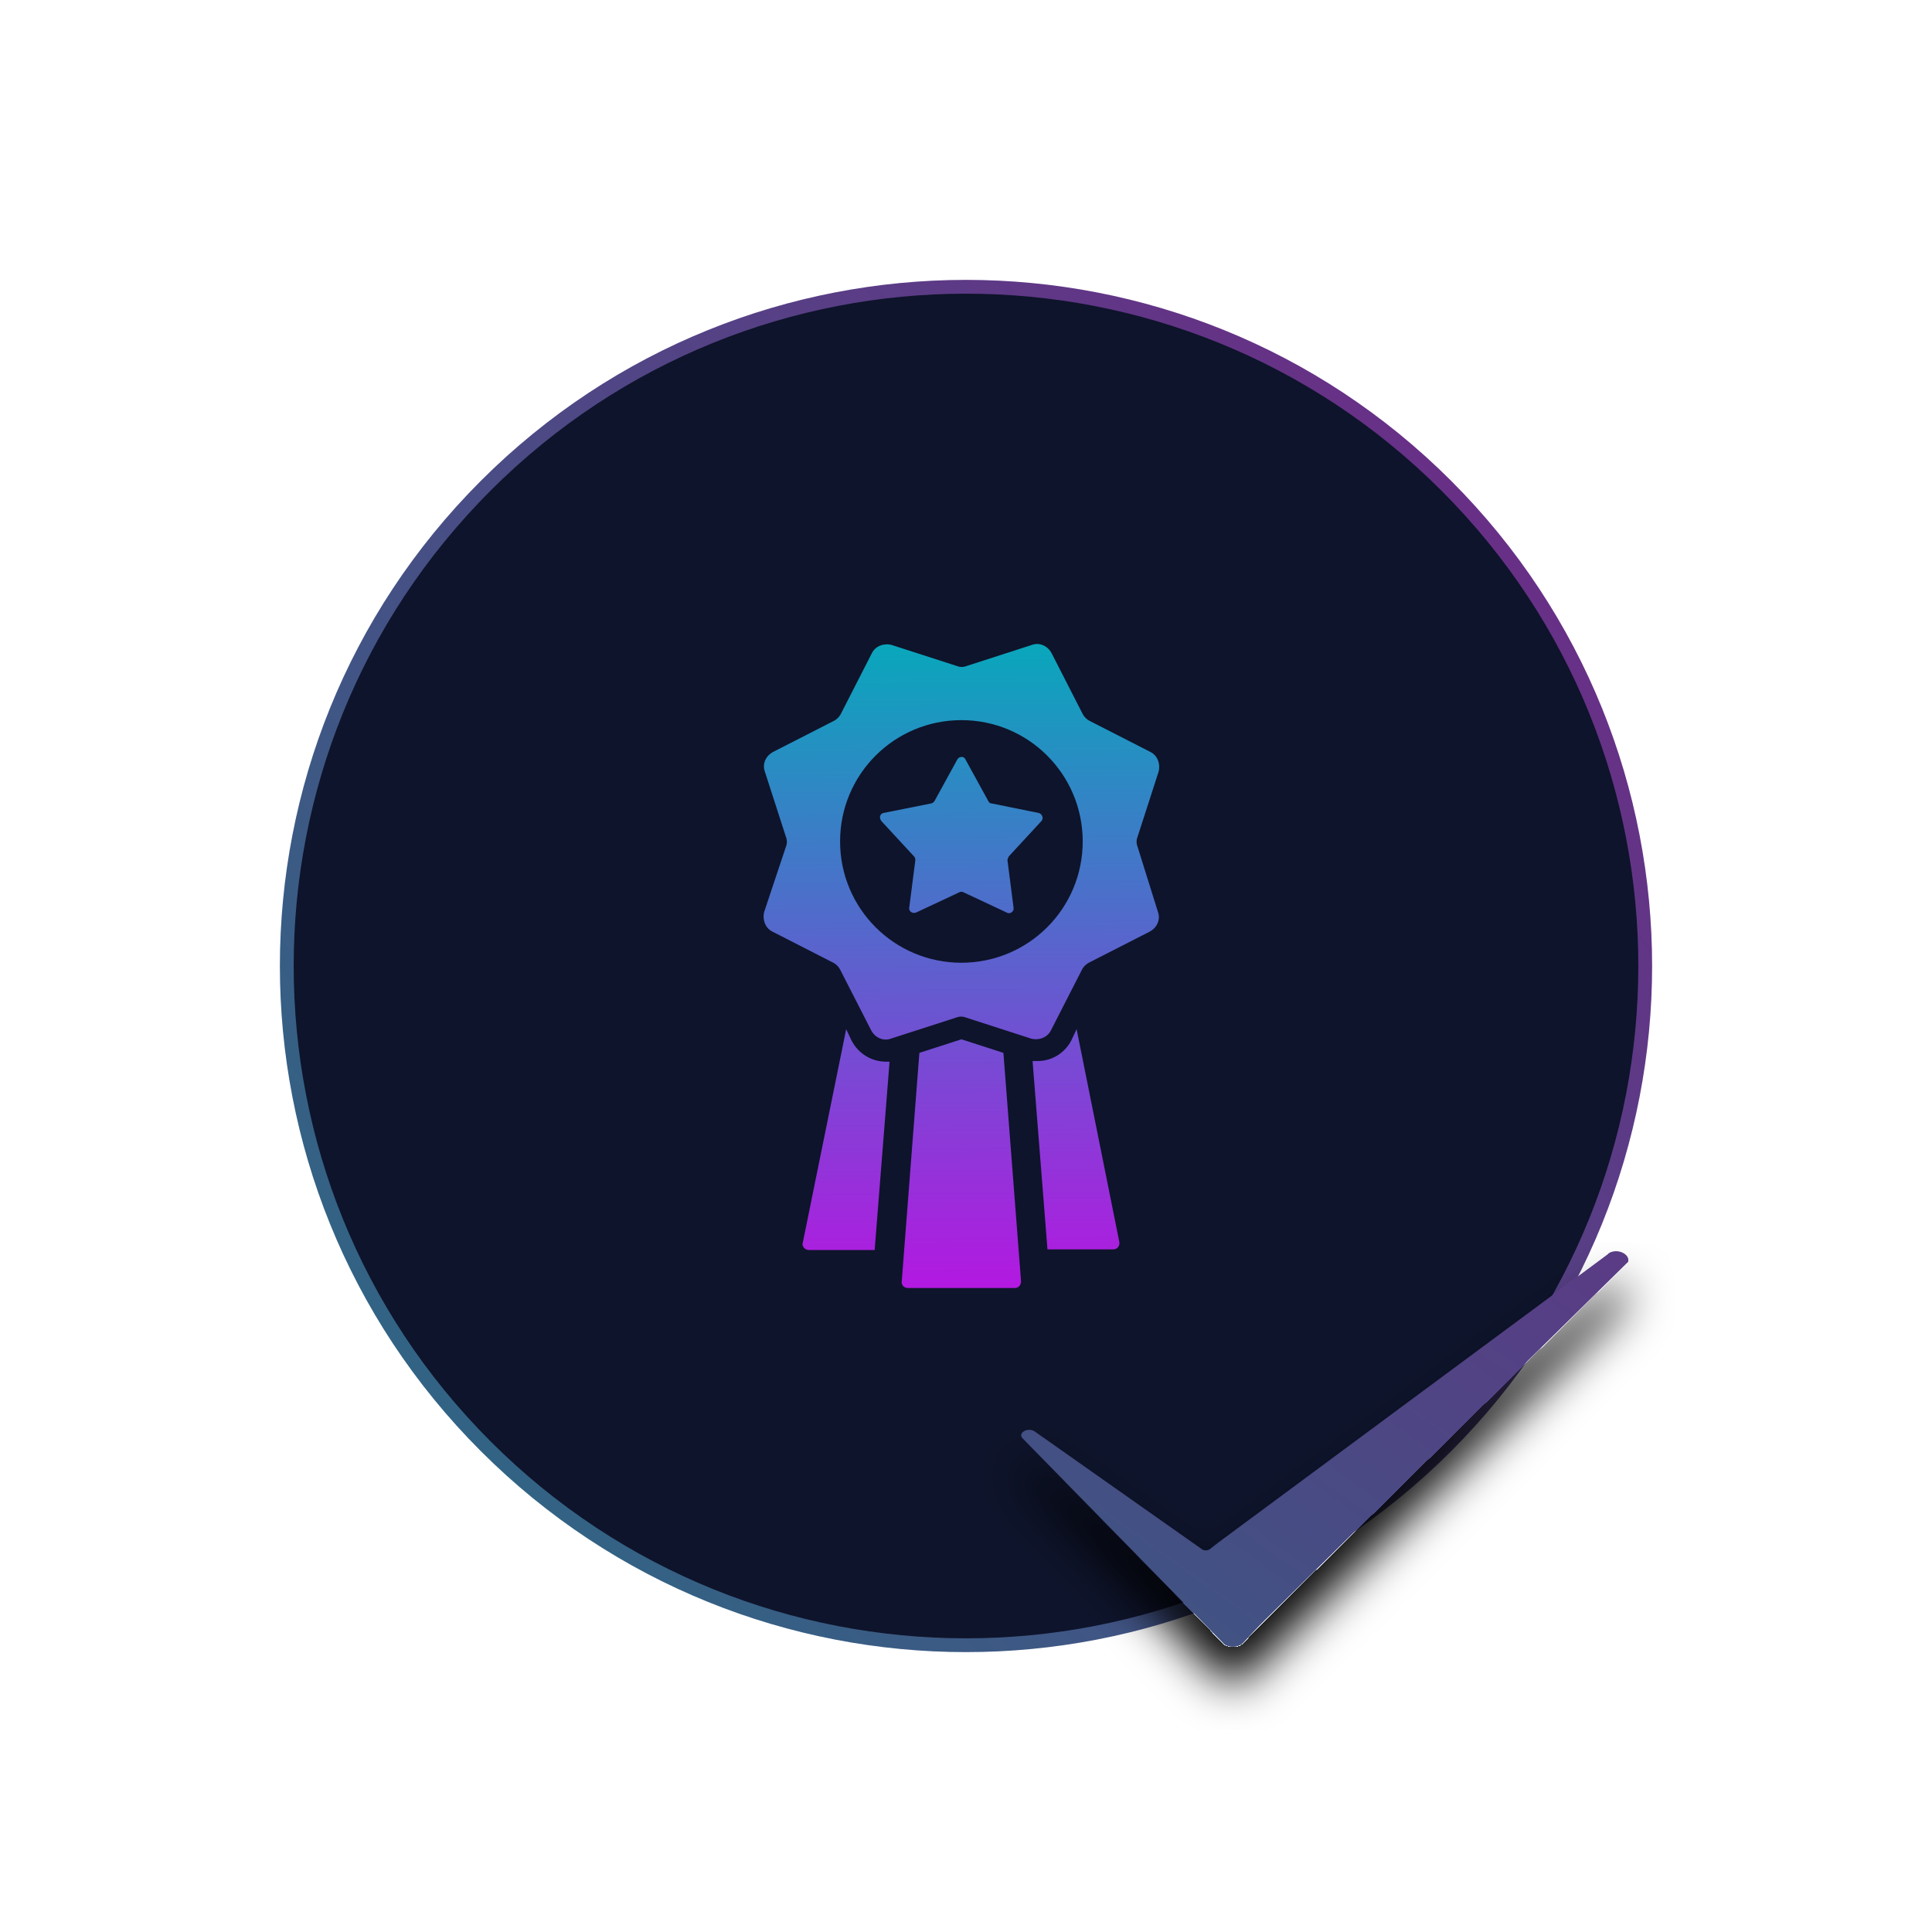
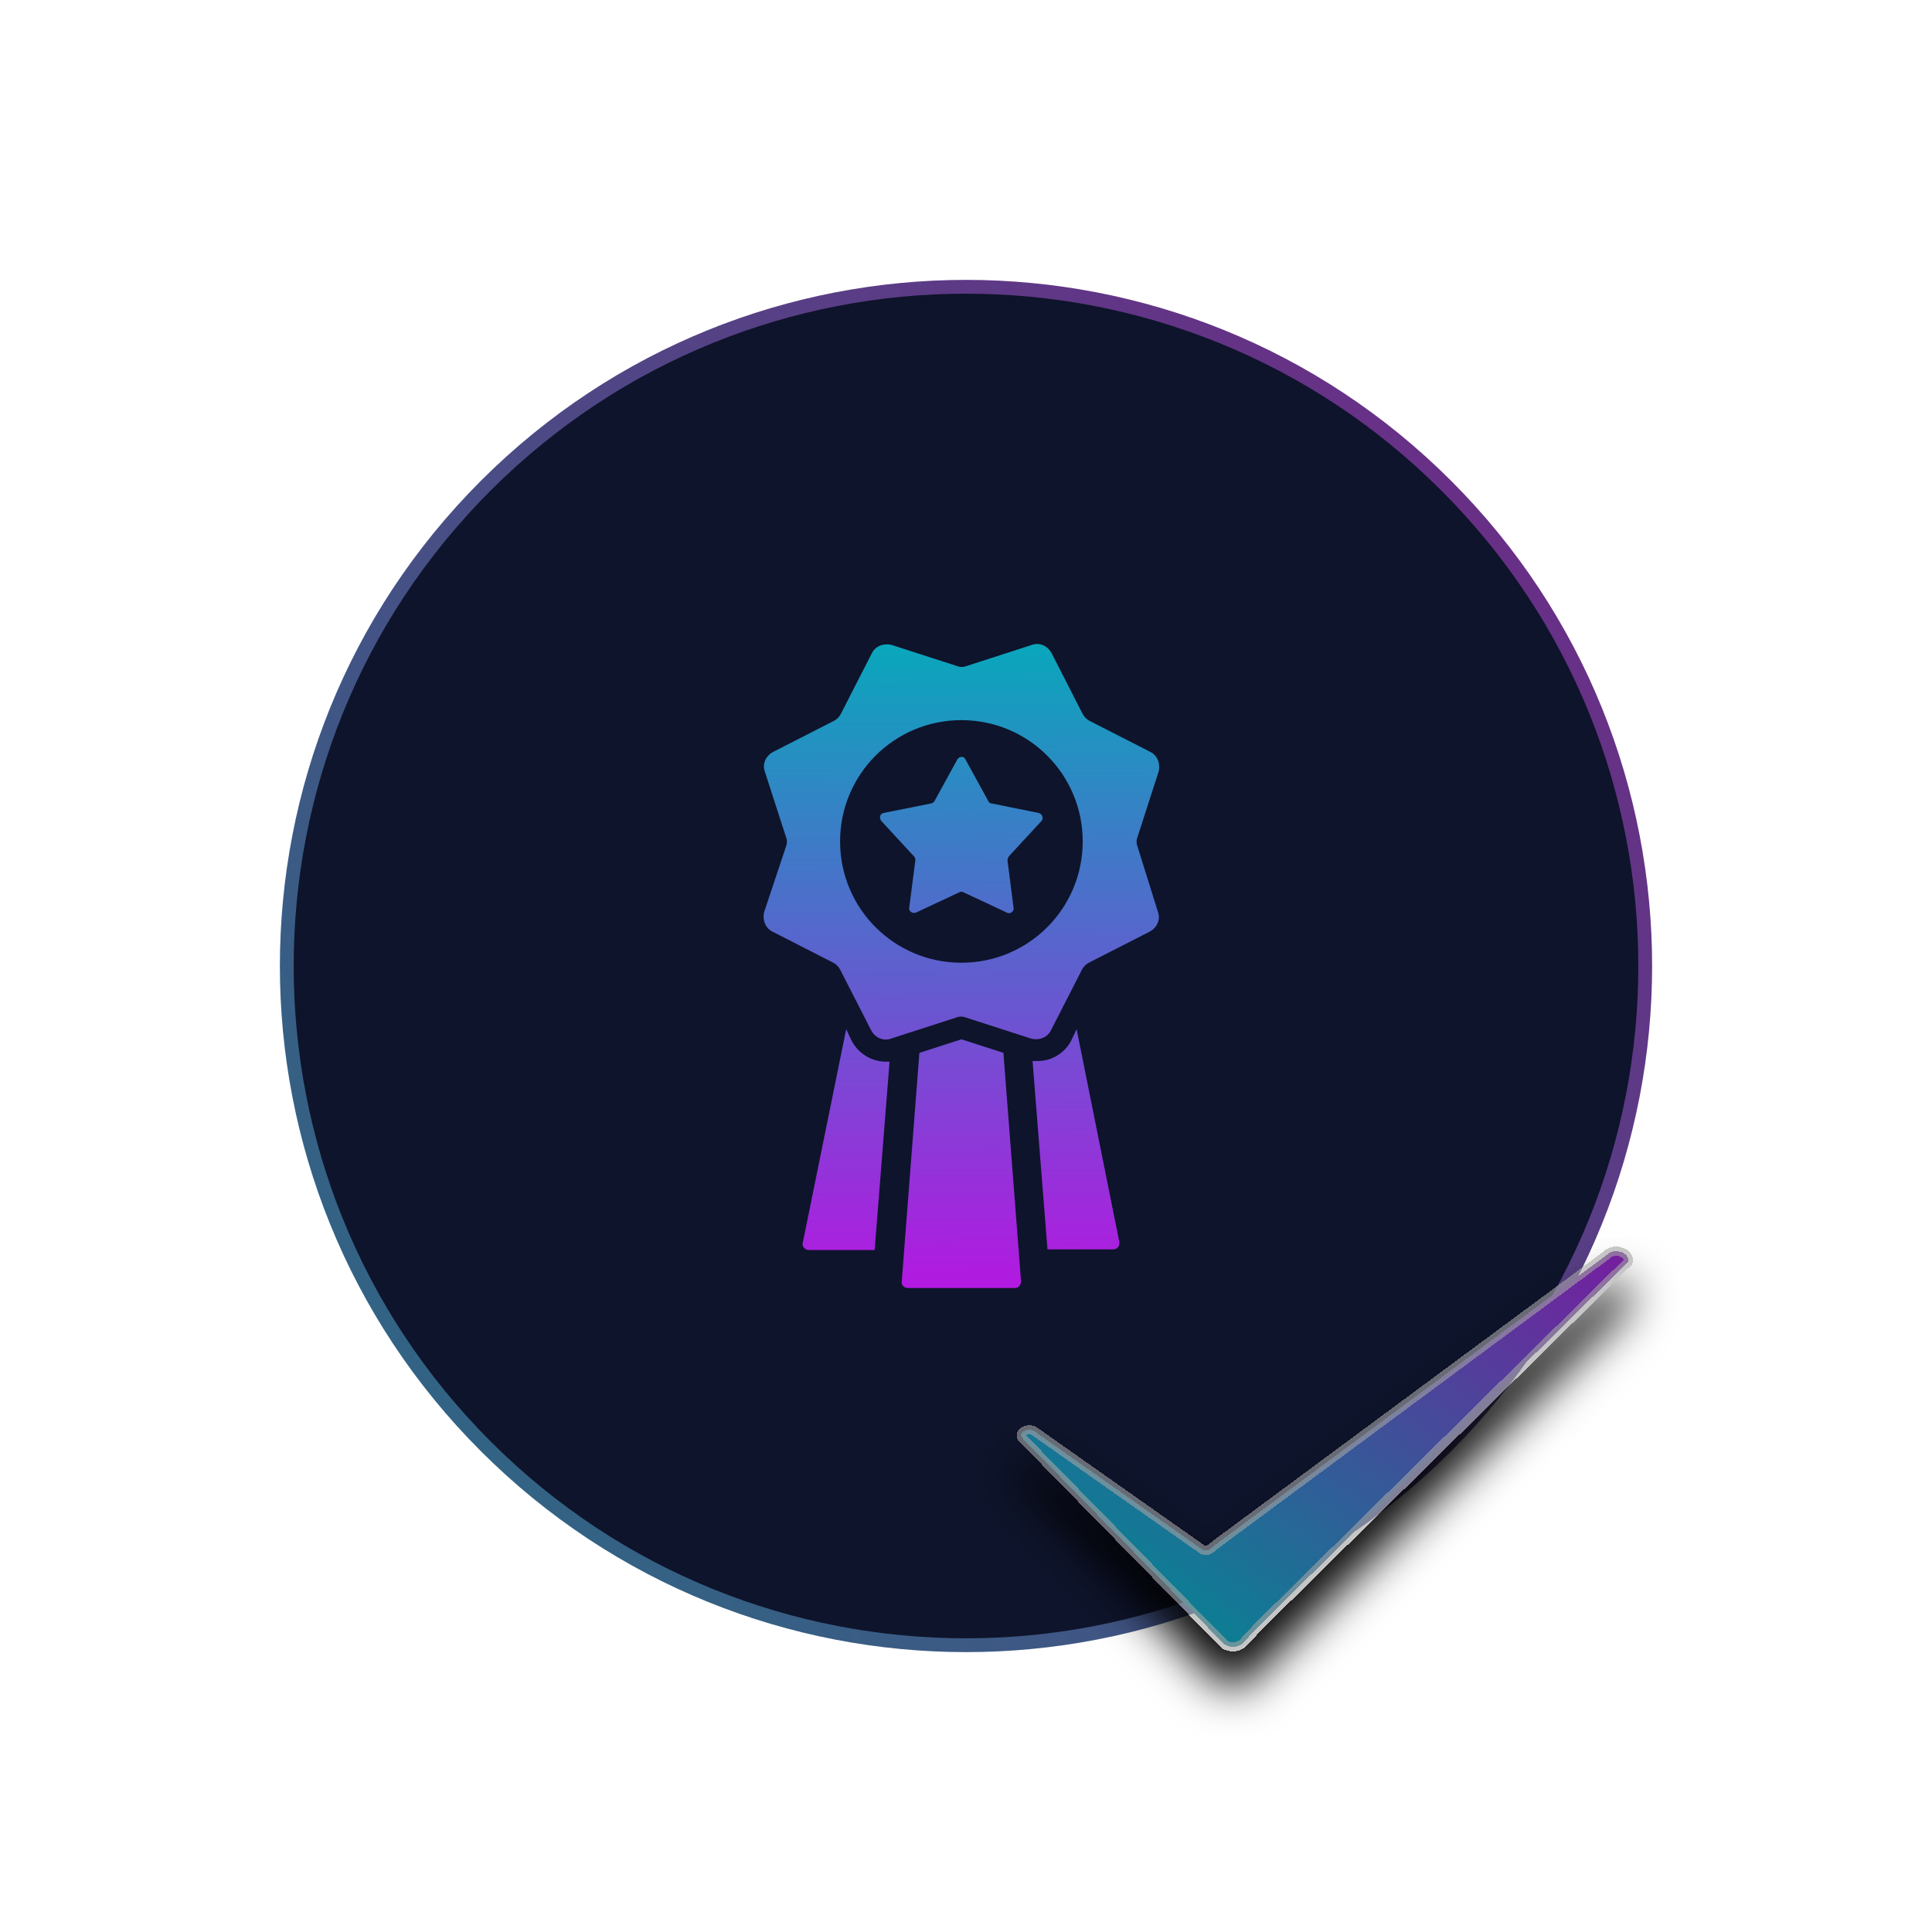
<svg xmlns="http://www.w3.org/2000/svg" width="210" height="210" viewBox="0 0 210 210" fill="none">
  <path d="M52.795 157.204C23.964 128.373 23.964 81.627 52.795 52.795C81.627 23.964 128.373 23.964 157.204 52.795C186.036 81.627 186.036 128.373 157.204 157.204C128.373 186.036 81.627 186.036 52.795 157.204Z" fill="#0E142B" stroke="url(#paint0_linear_158_127)" stroke-width="1.5" />
  <path d="M116.434 113.116L117.023 111.864L121.664 134.992C121.738 135.433 121.443 135.802 121.001 135.802H113.856L112.235 115.325H112.603C114.224 115.399 115.697 114.515 116.434 113.116Z" fill="url(#paint1_linear_158_127)" />
  <path d="M92.566 113.116C93.303 114.515 94.703 115.399 96.323 115.399H96.691L95.071 135.875H87.925C87.483 135.875 87.115 135.433 87.262 135.065L91.977 111.864L92.566 113.116Z" fill="url(#paint2_linear_158_127)" />
  <path d="M104.5 112.968L109.067 114.441L110.982 139.263C110.982 139.705 110.688 140 110.319 140H98.68C98.238 140 97.944 139.632 98.017 139.263L99.932 114.441L104.5 112.968Z" fill="url(#paint3_linear_158_127)" />
  <path d="M85.421 92.05C85.568 91.682 85.568 91.314 85.421 90.945L83.137 83.874C82.842 83.064 83.211 82.18 84.021 81.738L90.651 78.35C90.945 78.203 91.24 77.908 91.388 77.614L94.776 70.985C95.144 70.248 96.028 69.88 96.912 70.101L103.984 72.384C104.353 72.531 104.721 72.531 105.089 72.384L112.161 70.101C112.971 69.806 113.855 70.174 114.297 70.985L117.686 77.614C117.833 77.908 118.128 78.203 118.423 78.35L125.052 81.738C125.789 82.106 126.157 82.99 125.936 83.874L123.653 90.945C123.505 91.314 123.505 91.682 123.653 92.05L125.863 99.121C126.158 99.931 125.789 100.815 124.979 101.257L118.349 104.645C118.054 104.792 117.76 105.087 117.613 105.382L114.224 112.011C113.856 112.747 112.972 113.116 112.088 112.895L105.016 110.611C104.647 110.464 104.279 110.464 103.911 110.611L96.839 112.895C96.029 113.189 95.145 112.821 94.703 112.011L91.314 105.382C91.167 105.087 90.872 104.792 90.578 104.645L83.948 101.257C83.211 100.889 82.843 100.005 83.064 99.121L85.421 92.05ZM104.5 104.645C111.793 104.645 117.686 98.753 117.686 91.461C117.686 84.169 111.793 78.276 104.5 78.276C97.207 78.276 91.314 84.169 91.314 91.461C91.314 98.753 97.207 104.645 104.5 104.645Z" fill="url(#paint4_linear_158_127)" />
  <path d="M96.028 88.367L101.185 87.336C101.332 87.336 101.48 87.189 101.553 87.115L104.058 82.549C104.279 82.18 104.795 82.18 104.942 82.549L107.447 87.115C107.52 87.262 107.668 87.336 107.815 87.336L112.898 88.367C113.266 88.441 113.487 88.957 113.193 89.251L109.656 93.081C109.583 93.228 109.509 93.376 109.509 93.523L110.172 98.679C110.246 99.047 109.804 99.415 109.436 99.194L104.721 96.985C104.574 96.911 104.426 96.911 104.279 96.985L99.564 99.194C99.196 99.342 98.754 99.047 98.828 98.679L99.491 93.523C99.491 93.376 99.491 93.228 99.344 93.081L95.808 89.251C95.513 88.883 95.66 88.441 96.028 88.367Z" fill="url(#paint5_linear_158_127)" />
  <g filter="url(#filter0_d_158_127)">
-     <path d="M174.991 136.147C174.883 136.198 174.803 136.258 174.764 136.327L159.16 147.878L156.544 149.815L132.379 167.704C132.132 167.887 131.747 168.198 131.507 168.386C131.323 168.531 131.01 168.568 130.766 168.465C130.724 168.447 130.687 168.425 130.653 168.401L112.472 155.596C111.804 155.126 110.689 155.657 111.082 156.262C111.088 156.272 111.095 156.281 111.102 156.291L133.022 178.67C133.067 178.733 133.175 178.798 133.32 178.862C133.96 179.141 134.763 178.974 135.144 178.561C135.883 177.76 136.617 176.956 137.406 176.179L160.25 153.649L176.977 137.152C177.187 136.36 175.937 135.695 174.99 136.147L174.991 136.147Z" fill="url(#paint6_linear_158_127)" />
+     <path d="M174.991 136.147C174.883 136.198 174.803 136.258 174.764 136.327L159.16 147.878L156.544 149.815L132.379 167.704C132.132 167.887 131.747 168.198 131.507 168.386C131.323 168.531 131.01 168.568 130.766 168.465C130.724 168.447 130.687 168.425 130.653 168.401L112.472 155.596C111.804 155.126 110.689 155.657 111.082 156.262C111.088 156.272 111.095 156.281 111.102 156.291L133.022 178.67C133.067 178.733 133.175 178.798 133.32 178.862C133.96 179.141 134.763 178.974 135.144 178.561C135.883 177.76 136.617 176.956 137.406 176.179L160.25 153.649L176.977 137.152C177.187 136.36 175.937 135.695 174.99 136.147L174.991 136.147Z" fill="url(#paint6_linear_158_127)" shape-rendering="crispEdges" />
+     <path d="M174.991 136.147C174.883 136.198 174.803 136.258 174.764 136.327L159.16 147.878L156.544 149.815L132.379 167.704C132.132 167.887 131.747 168.198 131.507 168.386C131.323 168.531 131.01 168.568 130.766 168.465C130.724 168.447 130.687 168.425 130.653 168.401L112.472 155.596C111.804 155.126 110.689 155.657 111.082 156.262C111.088 156.272 111.095 156.281 111.102 156.291L133.022 178.67C133.067 178.733 133.175 178.798 133.32 178.862C133.96 179.141 134.763 178.974 135.144 178.561C135.883 177.76 136.617 176.956 137.406 176.179L160.25 153.649L176.977 137.152C177.187 136.36 175.937 135.695 174.99 136.147L174.991 136.147Z" stroke="#A3A3A3" stroke-opacity="0.61" shape-rendering="crispEdges" />
  </g>
  <defs>
-     <filter id="filter0_d_158_127" x="106" y="135" width="76" height="53" filterUnits="userSpaceOnUse" color-interpolation-filters="sRGB">
+     <filter id="filter0_d_158_127" x="105.5" y="134.5" width="77.002" height="54" filterUnits="userSpaceOnUse" color-interpolation-filters="sRGB">
      <feFlood flood-opacity="0" result="BackgroundImageFix" />
      <feColorMatrix in="SourceAlpha" type="matrix" values="0 0 0 0 0 0 0 0 0 0 0 0 0 0 0 0 0 0 127 0" result="hardAlpha" />
      <feOffset dy="4" />
      <feGaussianBlur stdDeviation="2.5" />
      <feComposite in2="hardAlpha" operator="out" />
      <feColorMatrix type="matrix" values="0 0 0 0 0 0 0 0 0 0 0 0 0 0 0 0 0 0 0.98 0" />
      <feBlend mode="normal" in2="BackgroundImageFix" result="effect1_dropShadow_158_127" />
      <feBlend mode="normal" in="SourceGraphic" in2="effect1_dropShadow_158_127" result="shape" />
    </filter>
    <linearGradient id="paint0_linear_158_127" x1="3.605" y1="217.146" x2="230.85" y2="31.155" gradientUnits="userSpaceOnUse">
      <stop stop-color="#177D83" />
      <stop offset="1" stop-color="#801887" />
    </linearGradient>
    <linearGradient id="paint1_linear_158_127" x1="104.597" y1="70" x2="105.051" y2="151.941" gradientUnits="userSpaceOnUse">
      <stop stop-color="#09A7BC" />
      <stop offset="1" stop-color="#D000E7" />
    </linearGradient>
    <linearGradient id="paint2_linear_158_127" x1="104.597" y1="70" x2="105.051" y2="151.941" gradientUnits="userSpaceOnUse">
      <stop stop-color="#09A7BC" />
      <stop offset="1" stop-color="#D000E7" />
    </linearGradient>
    <linearGradient id="paint3_linear_158_127" x1="104.597" y1="70" x2="105.051" y2="151.941" gradientUnits="userSpaceOnUse">
      <stop stop-color="#09A7BC" />
      <stop offset="1" stop-color="#D000E7" />
    </linearGradient>
    <linearGradient id="paint4_linear_158_127" x1="104.597" y1="70" x2="105.051" y2="151.941" gradientUnits="userSpaceOnUse">
      <stop stop-color="#09A7BC" />
      <stop offset="1" stop-color="#D000E7" />
    </linearGradient>
    <linearGradient id="paint5_linear_158_127" x1="104.597" y1="70" x2="105.051" y2="151.941" gradientUnits="userSpaceOnUse">
      <stop stop-color="#09A7BC" />
      <stop offset="1" stop-color="#D000E7" />
    </linearGradient>
-     <linearGradient id="paint6_linear_158_127" x1="174.324" y1="137.654" x2="141.205" y2="184.012" gradientUnits="userSpaceOnUse">
-       <stop stop-color="#593C85" />
-       <stop offset="1" stop-color="#415283" />
+     <linearGradient id="paint6_linear_158_127" x1="179" y1="133.5" x2="141.739" y2="184.639" gradientUnits="userSpaceOnUse">
+       <stop stop-color="#7C19A0" />
+       <stop offset="1" stop-color="#0D7E94" />
    </linearGradient>
  </defs>
</svg>
